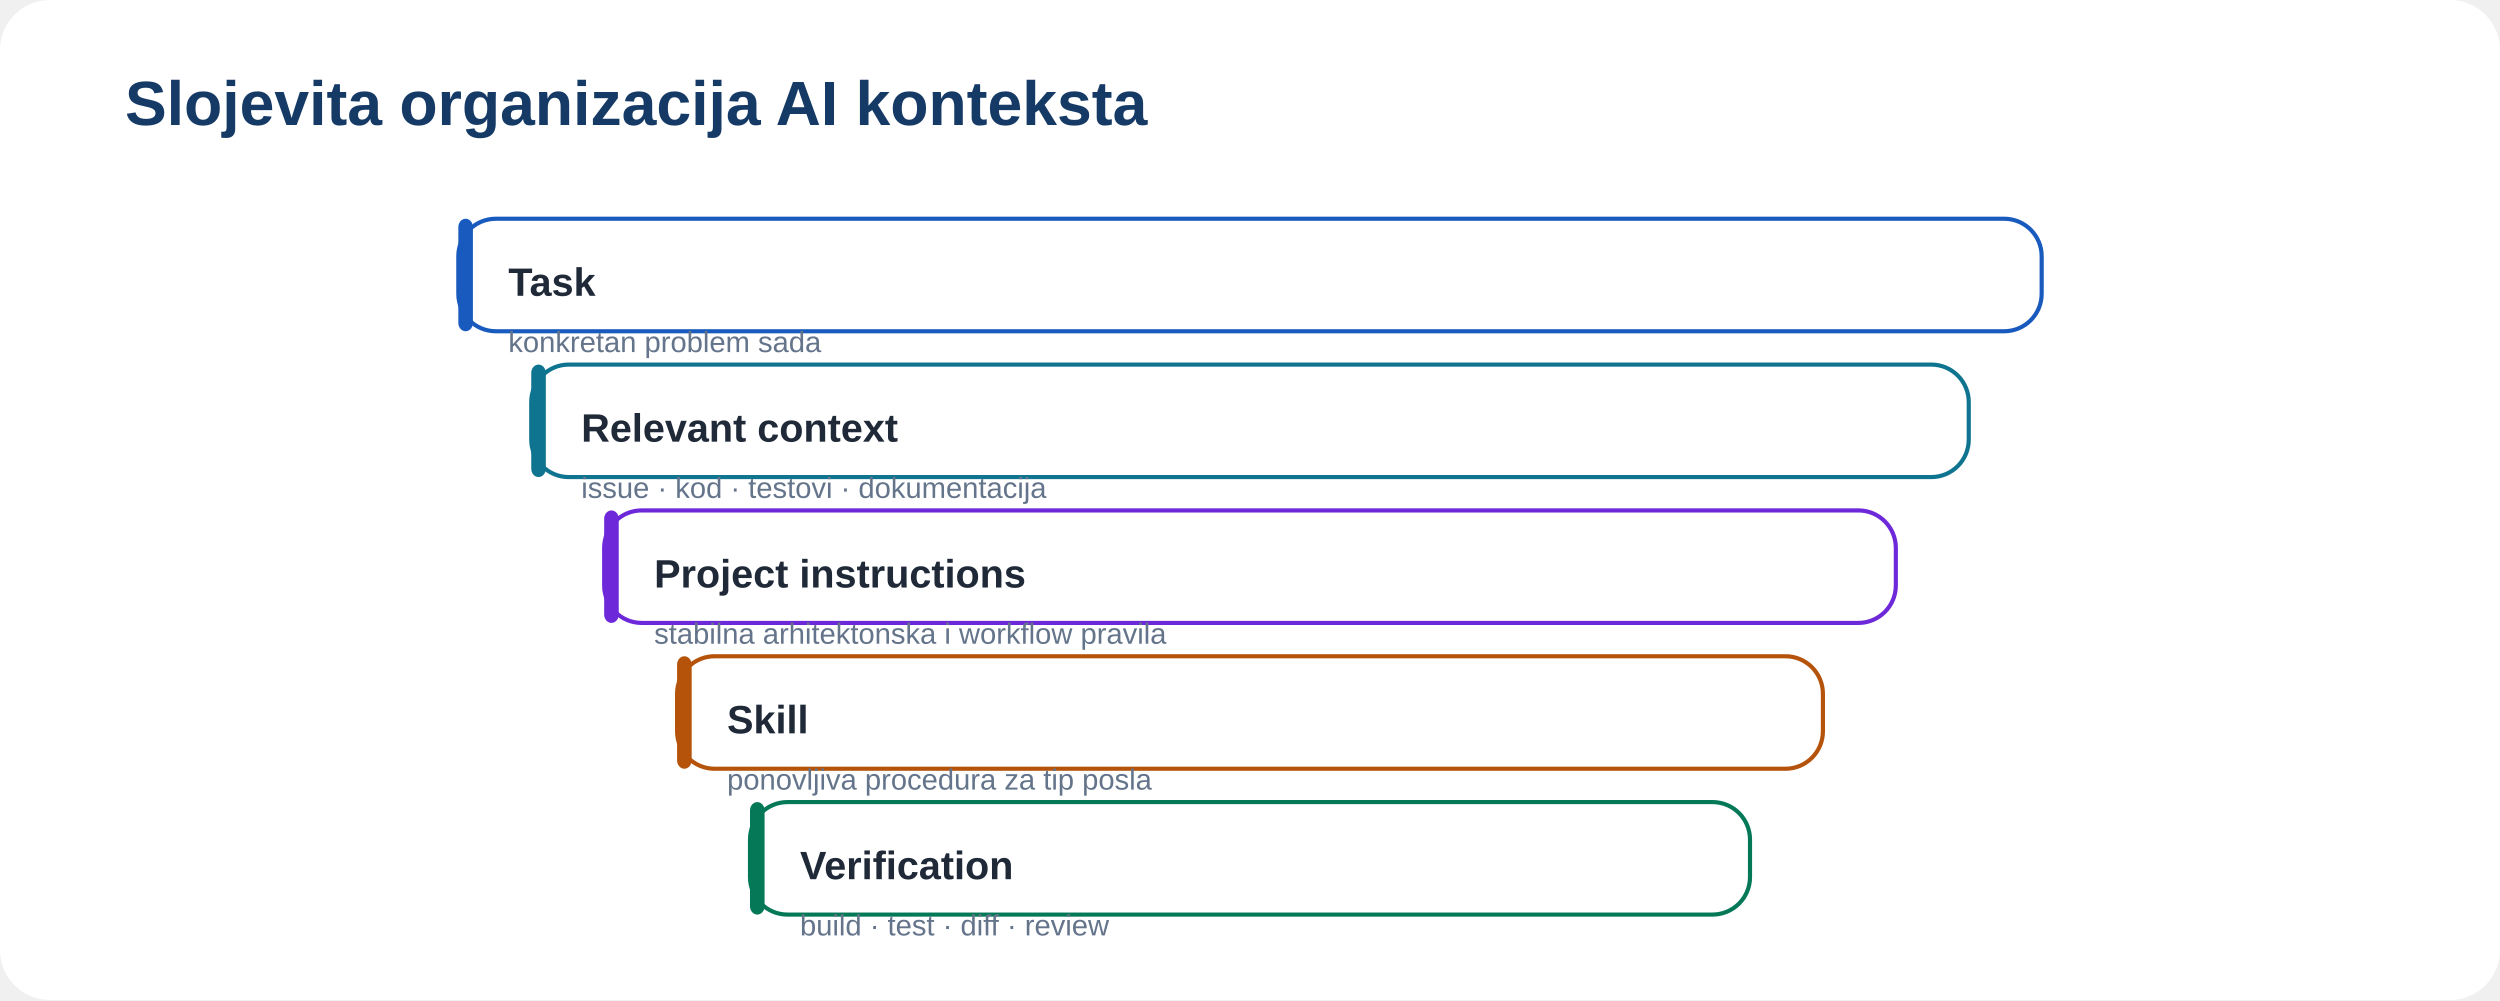
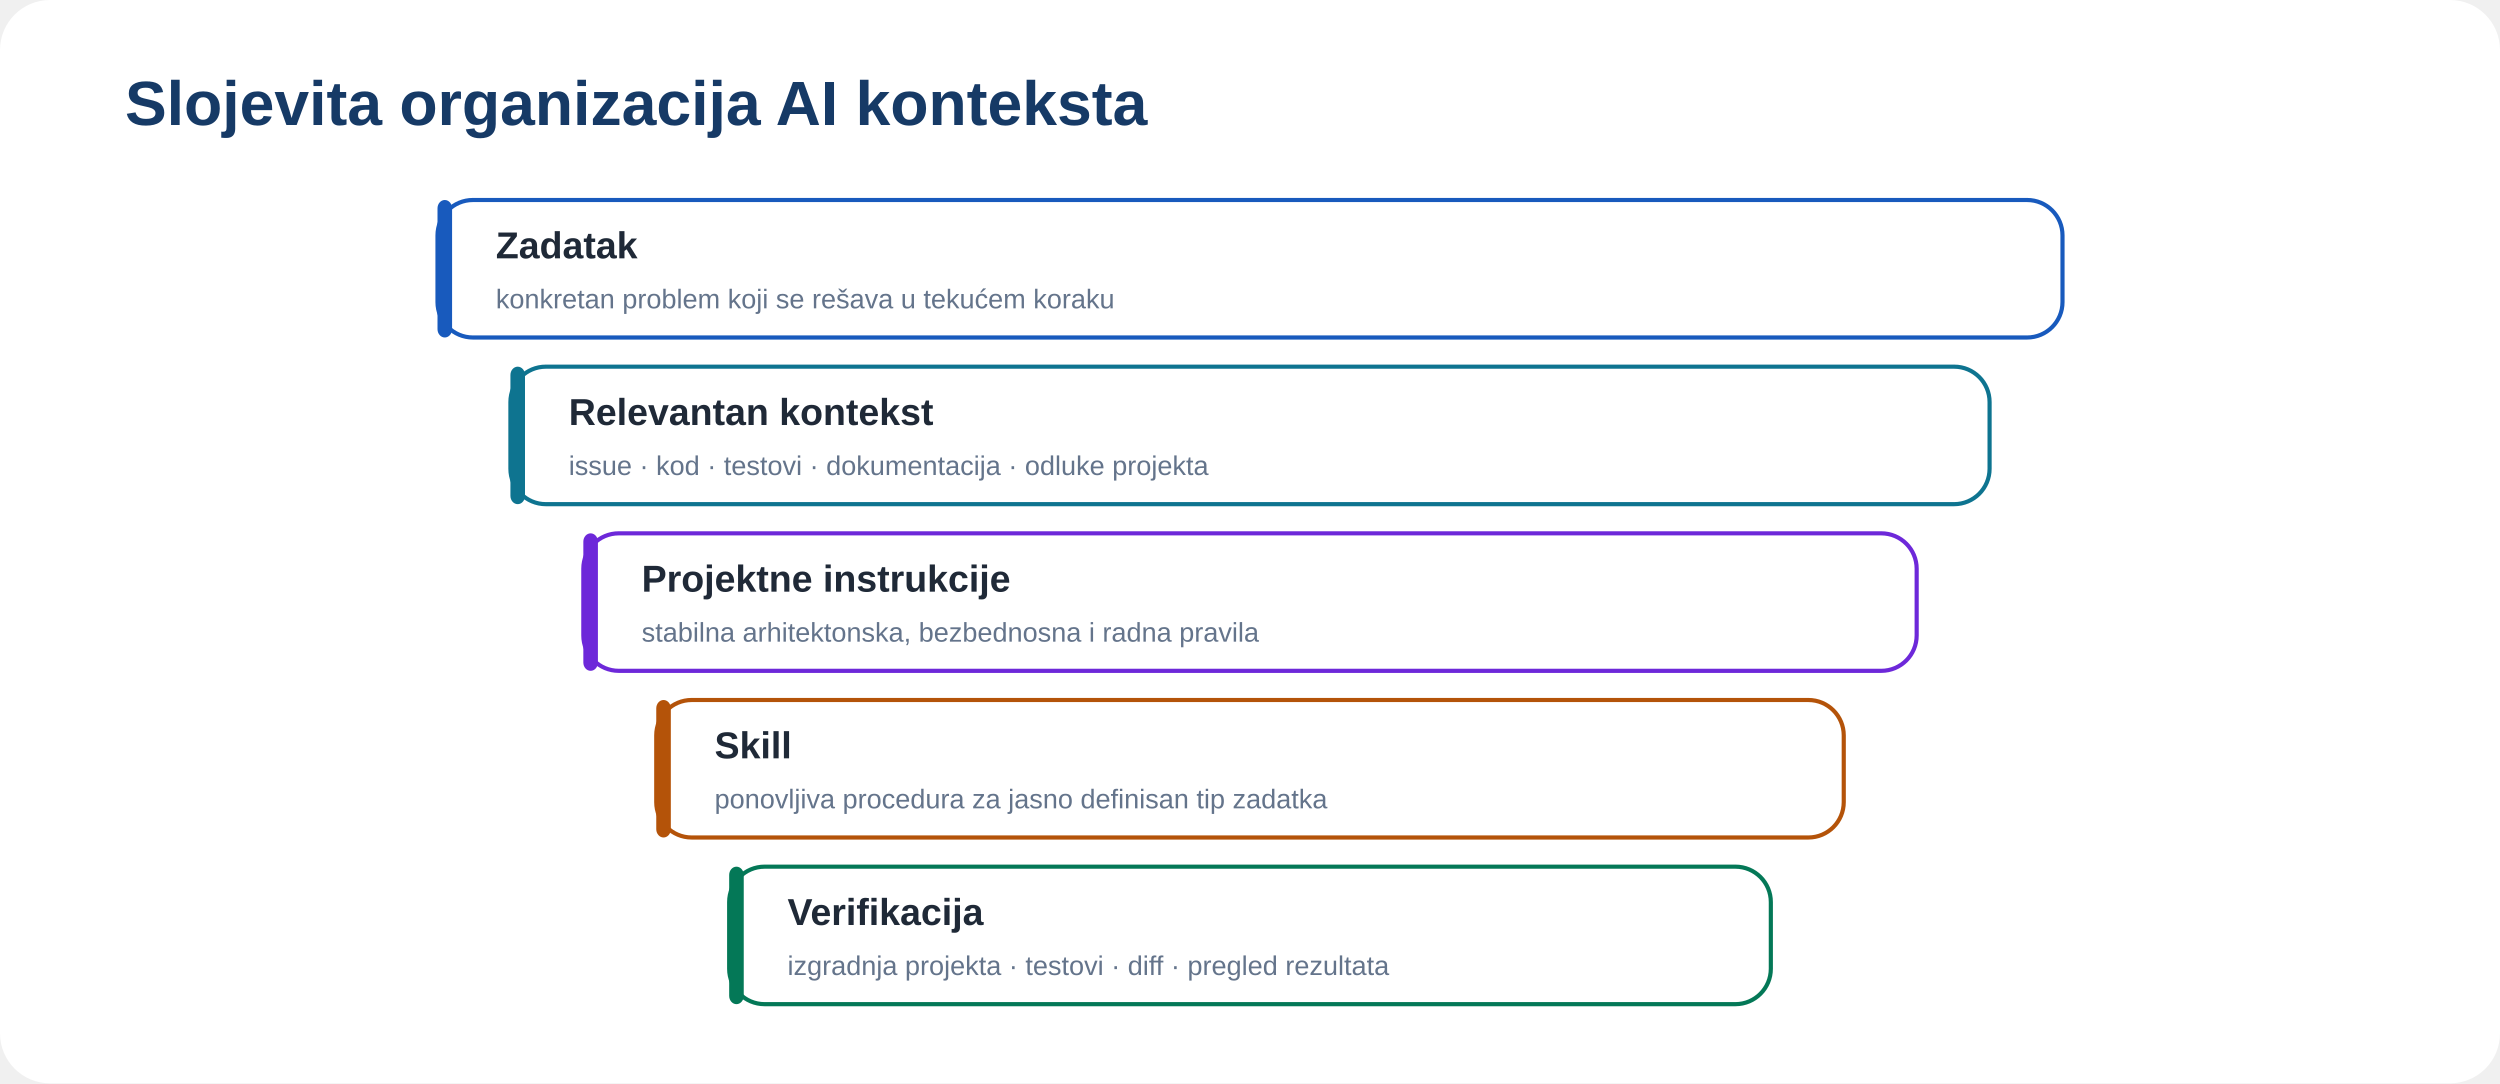
- <svg xmlns="http://www.w3.org/2000/svg" width="1200" height="480" viewBox="0 0 1200 480">
-   <rect width="1200" height="480" rx="24" fill="#fff" />
-   <style>text{font-family:'Segoe UI',Arial,sans-serif;fill:#1F2937}.title{font-size:30px;font-weight:700;fill:#163A66}.label{font-size:19px;font-weight:700}.sub{font-size:14px;fill:#64748B}.small{font-size:13px;fill:#64748B}</style>
+ <svg xmlns="http://www.w3.org/2000/svg" width="1200" height="520" viewBox="0 0 1200 520" role="img" aria-labelledby="title desc">
+   <rect width="1200" height="520" rx="24" fill="#fff" />
+   <style>
+     text{font-family:'Segoe UI',Arial,sans-serif;fill:#1F2937}
+     .title{font-size:30px;font-weight:700;fill:#163A66}
+     .label{font-size:18px;font-weight:700}
+     .sub{font-size:13px;fill:#64748B}
+   </style>
  <text x="60" y="60" class="title">Slojevita organizacija AI konteksta</text>
-   <rect x="220" y="105" width="760" height="54" rx="18" fill="#fff" stroke="#185ABD" stroke-width="2" />
-   <rect x="220" y="105" width="7" height="54" rx="4" fill="#185ABD" />
-   <text x="244" y="142" class="label">Task</text>
-   <text x="244" y="169" class="sub">konkretan problem sada</text>
-   <rect x="255" y="175" width="690" height="54" rx="18" fill="#fff" stroke="#0E7490" stroke-width="2" />
-   <rect x="255" y="175" width="7" height="54" rx="4" fill="#0E7490" />
-   <text x="279" y="212" class="label">Relevant context</text>
-   <text x="279" y="239" class="sub">issue · kod · testovi · dokumentacija</text>
-   <rect x="290" y="245" width="620" height="54" rx="18" fill="#fff" stroke="#6D28D9" stroke-width="2" />
-   <rect x="290" y="245" width="7" height="54" rx="4" fill="#6D28D9" />
-   <text x="314" y="282" class="label">Project instructions</text>
-   <text x="314" y="309" class="sub">stabilna arhitektonska i workflow pravila</text>
-   <rect x="325" y="315" width="550" height="54" rx="18" fill="#fff" stroke="#B45309" stroke-width="2" />
-   <rect x="325" y="315" width="7" height="54" rx="4" fill="#B45309" />
-   <text x="349" y="352" class="label">Skill</text>
-   <text x="349" y="379" class="sub">ponovljiva procedura za tip posla</text>
-   <rect x="360" y="385" width="480" height="54" rx="18" fill="#fff" stroke="#047857" stroke-width="2" />
-   <rect x="360" y="385" width="7" height="54" rx="4" fill="#047857" />
-   <text x="384" y="422" class="label">Verification</text>
-   <text x="384" y="449" class="sub">build · test · diff · review</text>
+   <g>
+     <rect x="210" y="96" width="780" height="66" rx="17" fill="#fff" stroke="#185ABD" stroke-width="2" />
+     <rect x="210" y="96" width="7" height="66" rx="4" fill="#185ABD" />
+     <text x="238" y="124" class="label">Zadatak</text>
+     <text x="238" y="148" class="sub">konkretan problem koji se rešava u tekućem koraku</text>
+   </g>
+   <g>
+     <rect x="245" y="176" width="710" height="66" rx="17" fill="#fff" stroke="#0E7490" stroke-width="2" />
+     <rect x="245" y="176" width="7" height="66" rx="4" fill="#0E7490" />
+     <text x="273" y="204" class="label">Relevantan kontekst</text>
+     <text x="273" y="228" class="sub">issue · kod · testovi · dokumentacija · odluke projekta</text>
+   </g>
+   <g>
+     <rect x="280" y="256" width="640" height="66" rx="17" fill="#fff" stroke="#6D28D9" stroke-width="2" />
+     <rect x="280" y="256" width="7" height="66" rx="4" fill="#6D28D9" />
+     <text x="308" y="284" class="label">Projektne instrukcije</text>
+     <text x="308" y="308" class="sub">stabilna arhitektonska, bezbednosna i radna pravila</text>
+   </g>
+   <g>
+     <rect x="315" y="336" width="570" height="66" rx="17" fill="#fff" stroke="#B45309" stroke-width="2" />
+     <rect x="315" y="336" width="7" height="66" rx="4" fill="#B45309" />
+     <text x="343" y="364" class="label">Skill</text>
+     <text x="343" y="388" class="sub">ponovljiva procedura za jasno definisan tip zadatka</text>
+   </g>
+   <g>
+     <rect x="350" y="416" width="500" height="66" rx="17" fill="#fff" stroke="#047857" stroke-width="2" />
+     <rect x="350" y="416" width="7" height="66" rx="4" fill="#047857" />
+     <text x="378" y="444" class="label">Verifikacija</text>
+     <text x="378" y="468" class="sub">izgradnja projekta · testovi · diff · pregled rezultata</text>
+   </g>
</svg>
